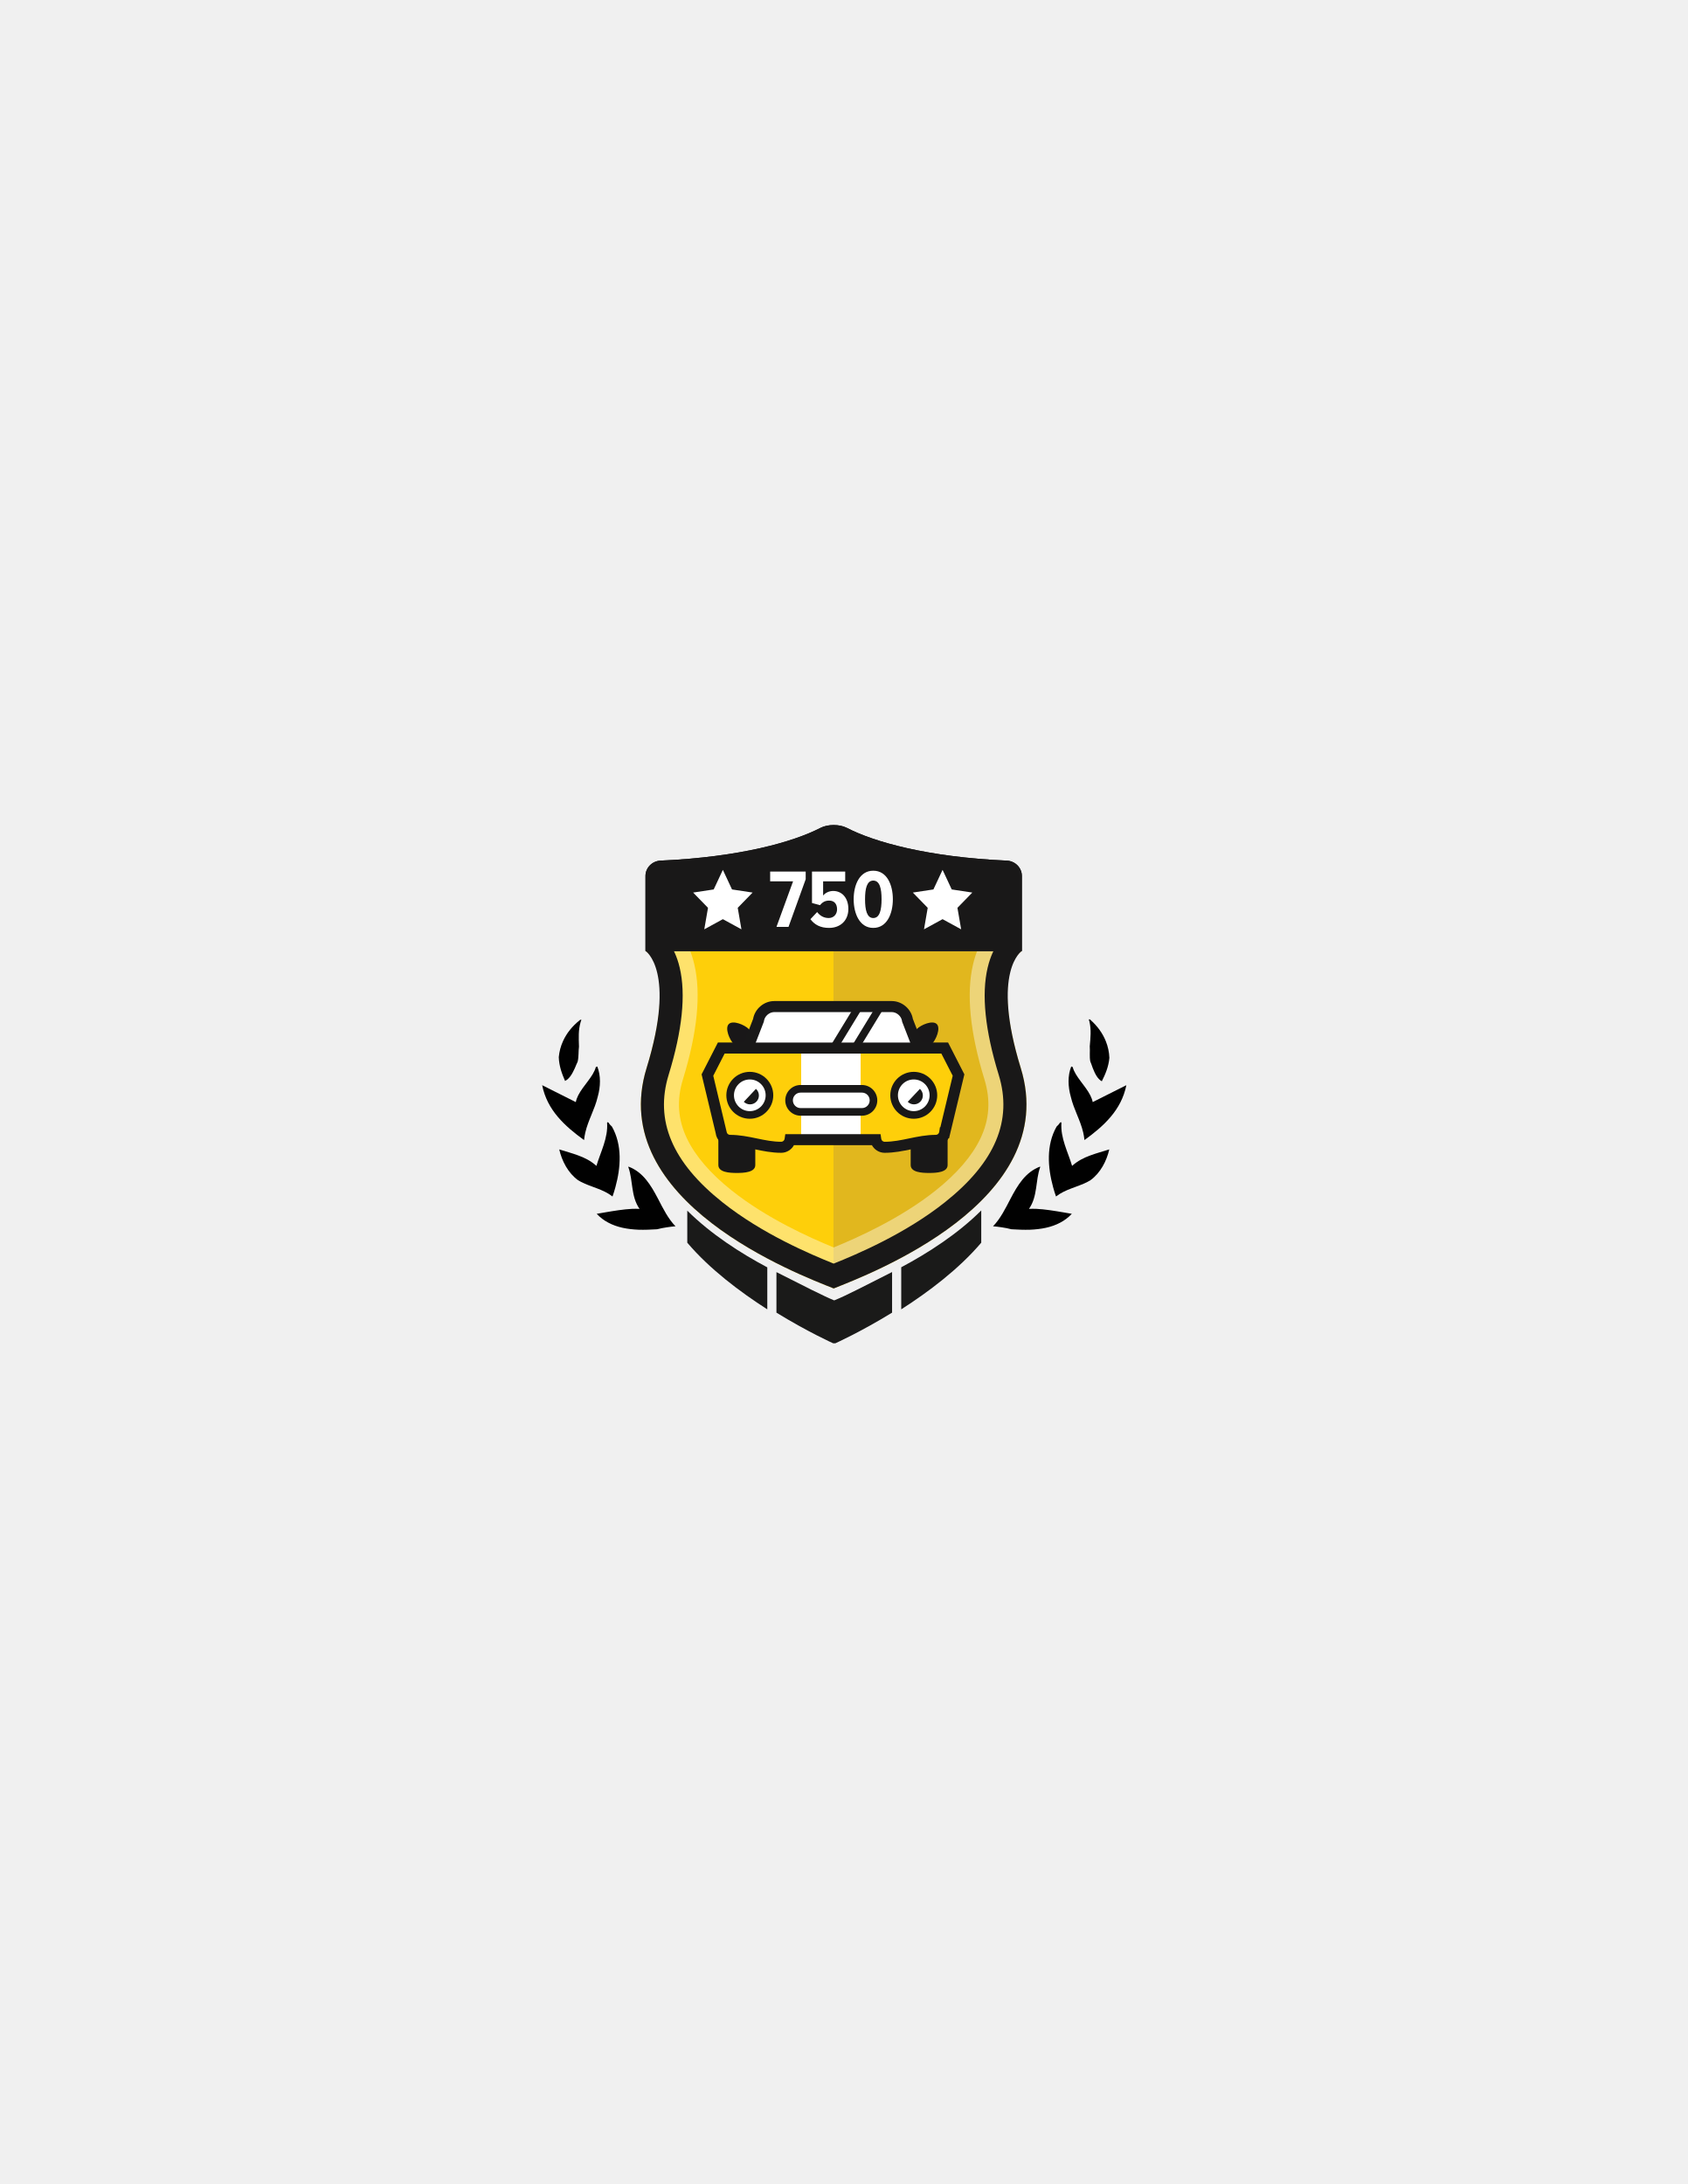
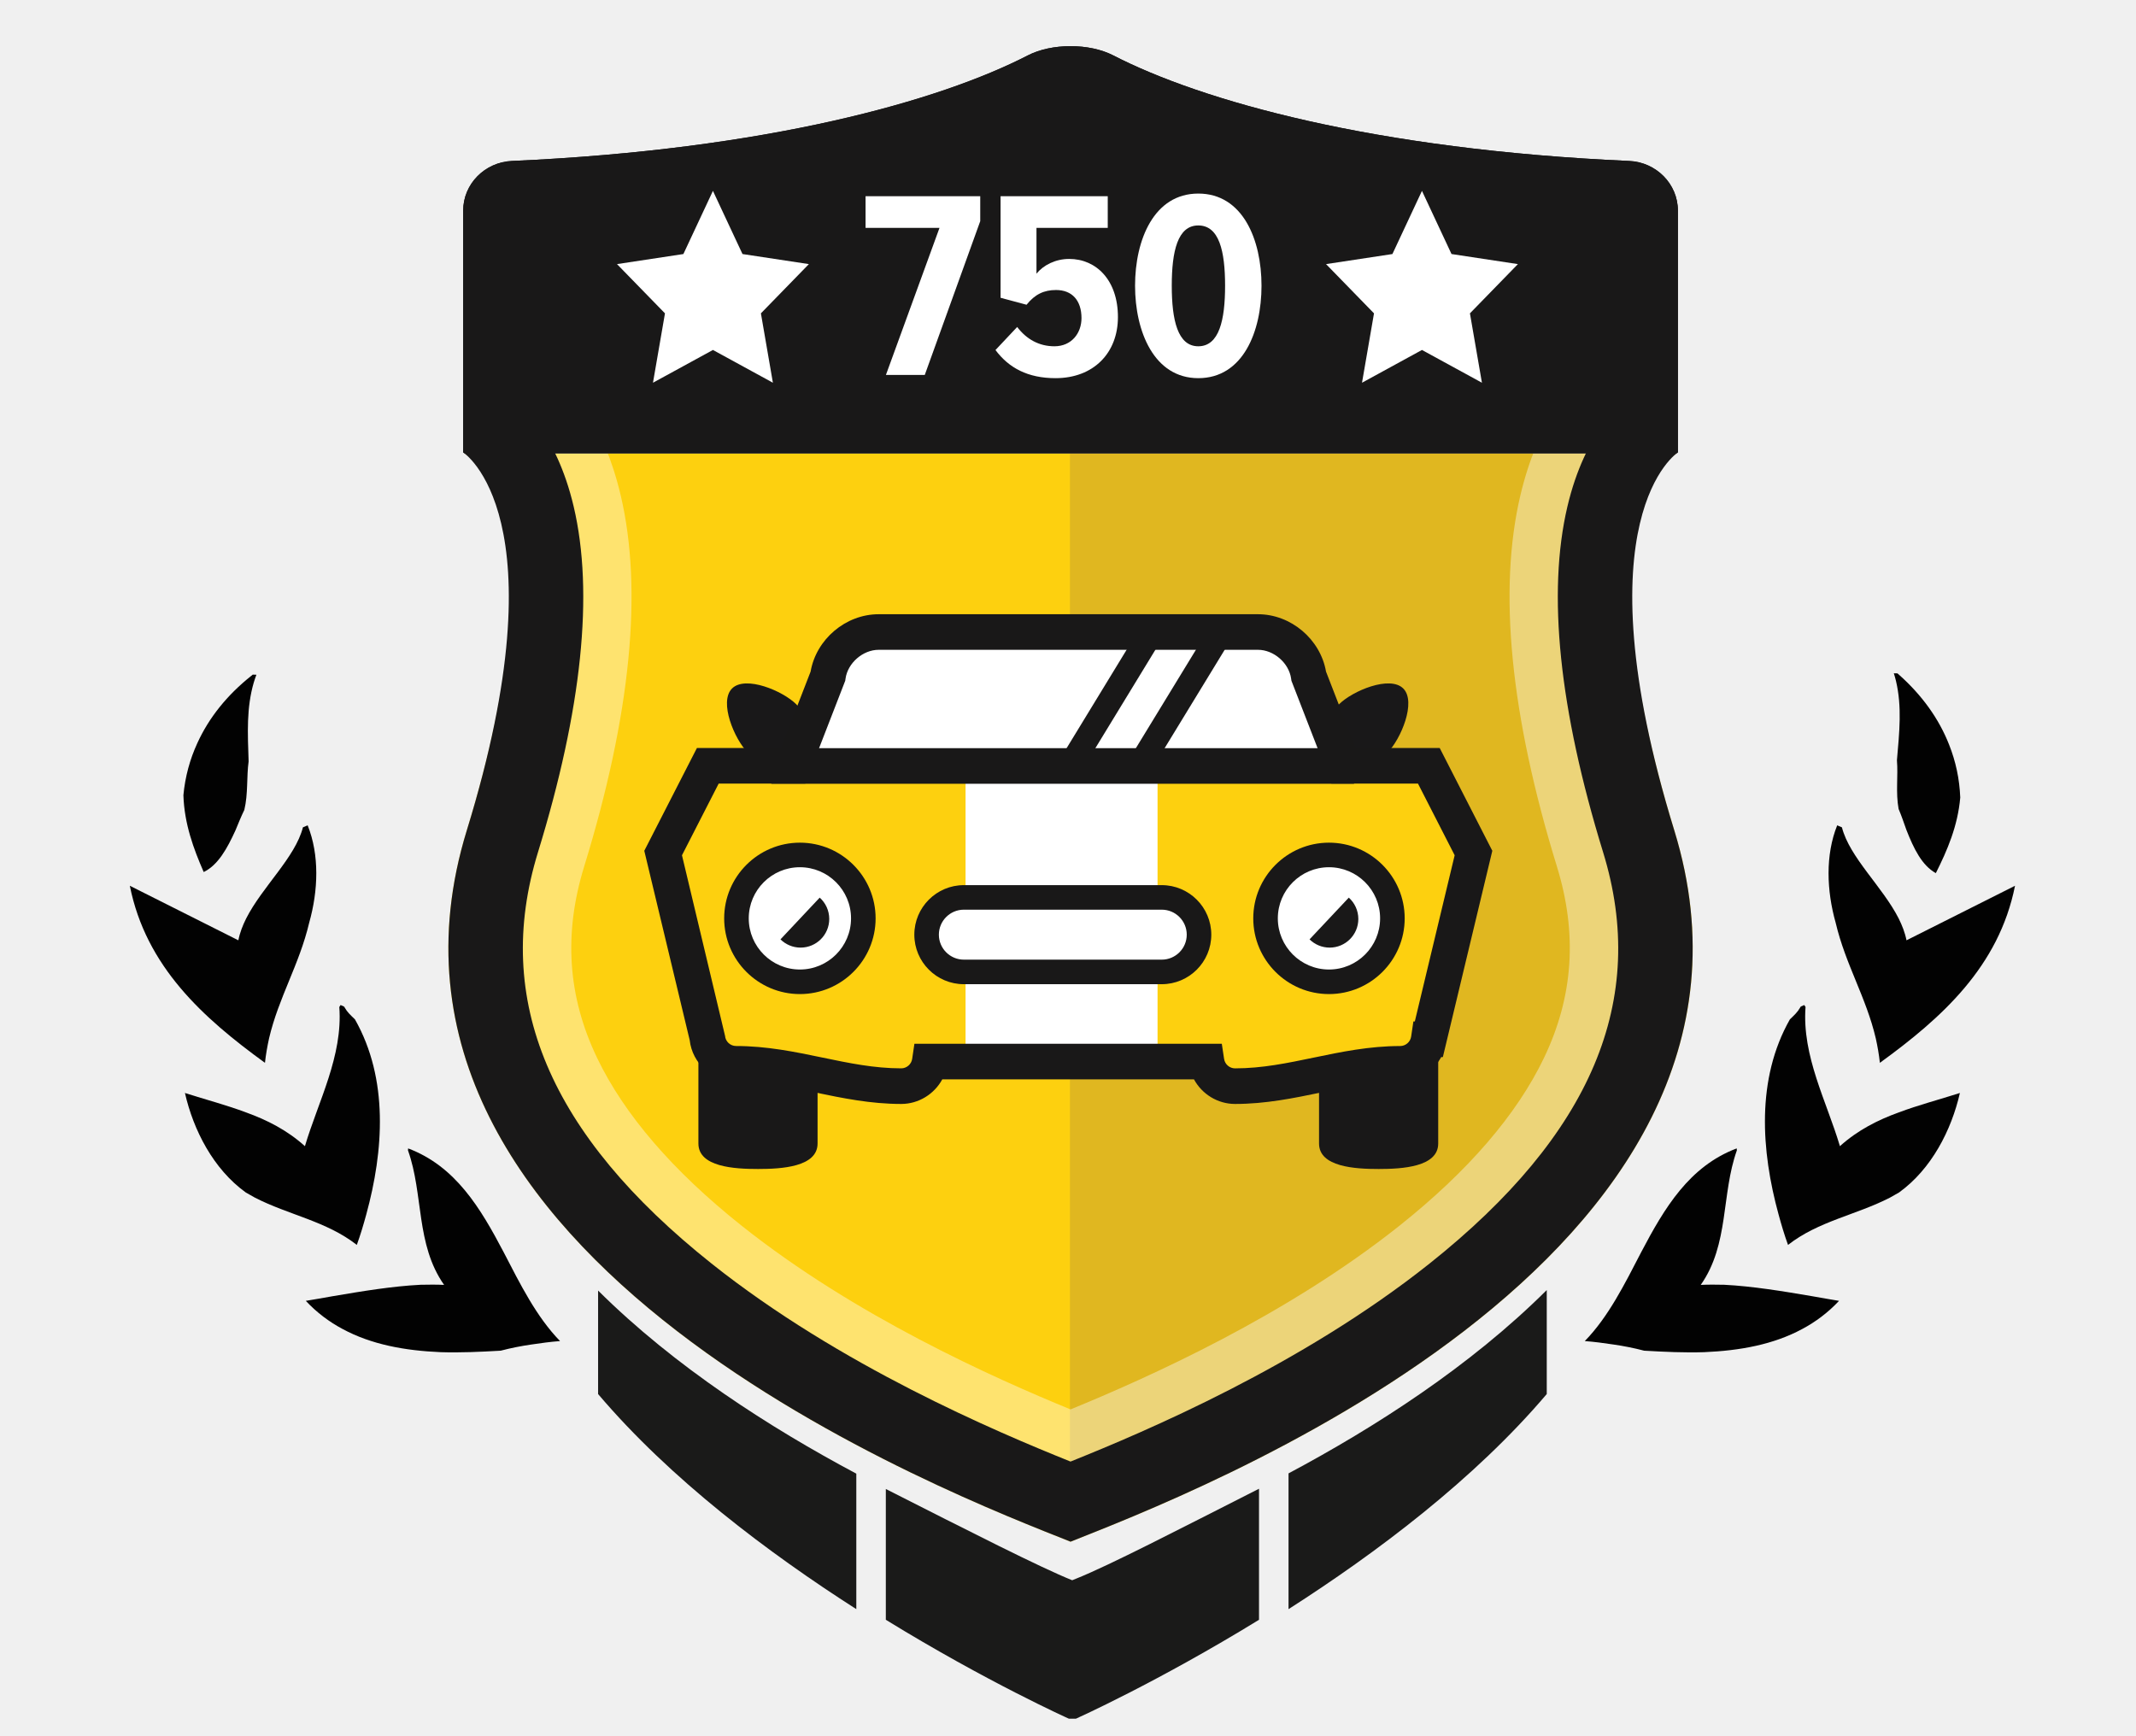
- <svg xmlns="http://www.w3.org/2000/svg" xmlns:xlink="http://www.w3.org/1999/xlink" version="1.1" id="Layer_1" x="0px" y="0px" width="612px" height="792px" viewBox="0 0 612 792" enable-background="new 0 0 612 792" xml:space="preserve">
-   <path fill="none" d="M346.63,60" />
-   <path fill="none" d="M346.63,3305.597" />
-   <path fill="#FECF0A" d="M370.12,387.303c-10.15-32.987-1.587-41.101,0.215-42.339h-67.617h-68.481  c1.803,1.238,10.365,9.352,0.215,42.339c-14.918,48.481,55.285,74.915,67.834,79.935c0.137-0.054,0.283-0.112,0.433-0.172  C316.355,461.639,384.875,435.257,370.12,387.303" />
+ <svg xmlns="http://www.w3.org/2000/svg" xmlns:xlink="http://www.w3.org/1999/xlink" version="1.1" id="Layer_1" x="0px" y="0px" width="240px" height="195px" viewBox="0 0 240 195" enable-background="new 0 0 240 195" xml:space="preserve">
+   <path fill="none" d="M78.63-2257.76" />
+   <path fill="none" d="M78.63,987.837" />
+   <path fill="none" d="M51.764,1616.837" />
+   <path fill="none" d="M51.764-1628.76" />
+   <line fill="#929497" x1="1530.52" y1="-66.557" x2="1530.52" y2="-65.807" />
+   <line fill="#929497" x1="-611.484" y1="-65.807" x2="-611.484" y2="-66.557" />
+   <path fill="#FDD00F" d="M188.12,93.303c-10.149-32.986-1.587-41.101,0.215-42.339h-67.617H52.237  c1.803,1.238,10.365,9.353,0.215,42.339c-14.918,48.481,55.285,74.915,67.834,79.936c0.137-0.055,0.283-0.112,0.433-0.172  C134.355,167.639,202.875,141.257,188.12,93.303" />
  <g opacity="0.6">
    <g>
-       <defs>
-         <rect id="SVGID_1_" x="302.221" y="344.96" width="69.469" height="122.101" />
-       </defs>
-       <clipPath id="SVGID_2_">
-         <use xlink:href="#SVGID_1_" overflow="visible" />
-       </clipPath>
-       <path clip-path="url(#SVGID_2_)" fill="#CDA72C" d="M369.619,387.303c-10.15-32.987-1.588-41.101,0.215-42.339h-67.617v122.102    C315.854,461.639,384.373,435.257,369.619,387.303" />
+       <g>
+         <defs>
+           <rect id="SVGID_1_" x="120.221" y="50.96" width="69.468" height="122.101" />
+         </defs>
+         <clipPath id="SVGID_2_">
+           <use xlink:href="#SVGID_1_" overflow="visible" />
+         </clipPath>
+         <path clip-path="url(#SVGID_2_)" fill="#CDA72C" d="M187.619,93.303c-10.15-32.986-1.588-41.101,0.215-42.339h-67.617v122.103     C133.854,167.639,202.373,141.257,187.619,93.303" />
+       </g>
    </g>
  </g>
  <g opacity="0.4">
    <g>
-       <defs>
-         <rect id="SVGID_3_" x="232.38" y="299.19" width="139.81" height="168.05" />
-       </defs>
-       <clipPath id="SVGID_4_">
-         <use xlink:href="#SVGID_3_" overflow="visible" />
-       </clipPath>
-       <path clip-path="url(#SVGID_4_)" fill="#FFFFFF" d="M302.286,313.247c12.872,6.204,32.308,10.53,54.446,12.167v14.542    c-1.518,2.447-2.945,5.631-3.908,9.729c-2.504,10.653-1.121,24.675,4.109,41.676c2.328,7.568,1.855,14.6-1.445,21.499    c-3.051,6.373-8.518,12.724-16.25,18.875c-12.737,10.132-28.211,17.049-36.952,20.637c-8.742-3.588-24.216-10.505-36.952-20.637    c-7.732-6.15-13.201-12.502-16.251-18.875c-3.302-6.898-3.774-13.931-1.445-21.499c5.231-17.001,6.613-31.023,4.109-41.676    c-0.964-4.097-2.39-7.282-3.909-9.729v-14.542C269.977,323.777,289.414,319.451,302.286,313.247 M302.286,299.186    c-1.728,0-3.453,0.347-4.796,1.037c-9.941,5.12-29.271,10.588-57.983,11.864c-3.017,0.134-5.465,2.57-5.465,5.589v27.161    c0,0,11.263,7.192,0.409,42.466c-14.918,48.482,55.285,74.915,67.835,79.934c12.549-5.019,82.751-31.451,67.834-79.934    c-10.854-35.274,0.409-42.466,0.409-42.466v-27.161c0-3.019-2.448-5.455-5.465-5.589c-28.713-1.276-48.041-6.744-57.984-11.864    C305.738,299.532,304.012,299.186,302.286,299.186" />
+       <g>
+         <defs>
+           <rect id="SVGID_3_" x="50.38" y="5.19" width="139.81" height="168.05" />
+         </defs>
+         <clipPath id="SVGID_4_">
+           <use xlink:href="#SVGID_3_" overflow="visible" />
+         </clipPath>
+         <path clip-path="url(#SVGID_4_)" fill="#FFFFFF" d="M120.286,19.247c12.872,6.204,32.308,10.53,54.446,12.167v14.542     c-1.519,2.447-2.945,5.631-3.908,9.729c-2.504,10.653-1.121,24.676,4.109,41.677c2.328,7.567,1.854,14.6-1.445,21.499     c-3.051,6.373-8.518,12.724-16.25,18.875c-12.737,10.132-28.211,17.049-36.952,20.637c-8.742-3.588-24.216-10.505-36.952-20.637     c-7.732-6.15-13.201-12.502-16.251-18.875c-3.302-6.898-3.774-13.932-1.445-21.499c5.231-17.001,6.613-31.023,4.109-41.677     c-0.964-4.097-2.39-7.281-3.909-9.729V31.414C87.977,29.777,107.414,25.451,120.286,19.247 M120.286,5.186     c-1.728,0-3.453,0.347-4.796,1.037c-9.941,5.12-29.271,10.587-57.983,11.864c-3.017,0.134-5.465,2.57-5.465,5.589v27.161     c0,0,11.263,7.192,0.409,42.466c-14.918,48.482,55.285,74.915,67.835,79.935c12.549-5.02,82.751-31.451,67.834-79.935     c-10.854-35.273,0.409-42.466,0.409-42.466V23.676c0-3.019-2.448-5.455-5.465-5.589c-28.713-1.276-48.041-6.744-57.984-11.864     C123.738,5.532,122.012,5.186,120.286,5.186" />
+       </g>
    </g>
  </g>
-   <path fill="#191818" d="M370.529,317.676c0-3.02-2.449-5.455-5.465-5.589c-28.712-1.276-48.042-6.744-57.984-11.865  c-2.684-1.382-6.904-1.382-9.59,0c-9.941,5.121-29.271,10.589-57.982,11.865c-3.018,0.134-5.467,2.569-5.467,5.589v27.161  c0,0,0.07,0.041,0.195,0.127h136.1c0.125-0.086,0.193-0.127,0.193-0.127V317.676z" />
-   <path fill="#191818" d="M302.286,307.552c0.526,0,0.894,0.091,1.006,0.13c13.13,6.748,34.478,11.32,58.872,12.638v21.295  c-1.498,2.069-3.057,5.072-4.053,9.313c-2.281,9.702-0.932,22.77,4.013,38.836c5.106,16.6-1.272,31.719-19.505,46.221  c-14.389,11.444-31.922,18.869-40.333,22.248c-8.413-3.379-25.946-10.804-40.333-22.248c-18.232-14.502-24.613-29.621-19.506-46.221  c4.943-16.066,6.295-29.134,4.014-38.836c-0.997-4.241-2.555-7.243-4.053-9.313V320.32c24.393-1.318,45.742-5.89,58.871-12.638  C301.393,307.643,301.759,307.552,302.286,307.552 M302.286,299.186c-1.728,0-3.453,0.346-4.796,1.037  c-9.941,5.12-29.271,10.588-57.983,11.864c-3.017,0.134-5.465,2.57-5.465,5.589v27.161c0,0,11.263,7.192,0.409,42.466  c-14.918,48.482,55.285,74.915,67.835,79.934c12.549-5.019,82.751-31.451,67.834-79.934c-10.854-35.274,0.409-42.466,0.409-42.466  v-27.161c0-3.019-2.448-5.455-5.465-5.589c-28.713-1.276-48.041-6.744-57.984-11.864  C305.738,299.531,304.012,299.186,302.286,299.186" />
-   <polygon fill="#FFFFFF" points="281.541,336.132 287.563,319.604 279.254,319.604 279.254,316.051 292.139,316.051 292.139,318.851   285.906,336.132 " />
-   <path fill="#FFFFFF" d="M293.852,333.332l2.438-2.589c1.054,1.384,2.469,2.168,4.185,2.168c1.928,0,3.041-1.477,3.041-3.162  c0-1.987-1.054-3.161-2.859-3.161c-1.355,0-2.379,0.482-3.313,1.656l-2.92-0.783v-11.41h12.042v3.553h-8.008v5.148  c0.782-0.963,2.138-1.656,3.673-1.656c3.04,0,5.479,2.378,5.479,6.533c0,4.034-2.738,6.864-7.014,6.864  C297.494,336.493,295.357,335.349,293.852,333.332" />
-   <path fill="#FFFFFF" d="M309.535,326.106c0-5.179,2.137-10.355,7.104-10.355c4.997,0,7.104,5.177,7.104,10.355  c0,5.147-2.076,10.387-7.104,10.387C311.672,336.493,309.535,331.254,309.535,326.106 M319.65,326.106  c0-3.884-0.662-6.773-3.011-6.773c-2.317,0-2.979,2.89-2.979,6.773c0,3.854,0.662,6.805,2.979,6.805  C318.988,332.911,319.65,329.961,319.65,326.106" />
-   <path fill="#191818" d="M336.902,403.811c-2.639,0-6.695,0.223-6.695,2.862v15.822c0,2.64,4.057,2.863,6.695,2.863  c2.641,0,6.695-0.224,6.695-2.863v-15.822C343.598,404.033,339.543,403.811,336.902,403.811" />
-   <path fill="#191818" d="M267.168,403.811c-2.641,0-6.695,0.223-6.695,2.862v15.822c0,2.64,4.055,2.863,6.695,2.863  c2.639,0,6.694-0.224,6.694-2.863v-15.822C273.862,404.033,269.807,403.811,267.168,403.811" />
-   <path fill="#FECF0A" d="M261.389,380.321l-4.881,9.532l4.962,20.693c0.128,1.675,1.525,2.994,3.233,2.994  c6.492,0,12.064,2.508,18.557,2.508c1.627,0,2.971-1.198,3.206-2.761h31.095c0.235,1.563,1.58,2.761,3.207,2.761  c6.492,0,12.064-2.508,18.557-2.508c1.627,0,2.971-1.198,3.205-2.762h0.016l5.016-20.926l-4.879-9.532H261.389z" />
-   <path fill="#FFFFFF" d="M342.545,380.053h-9.592l-3.903-10.064c-0.38-2.744-2.935-4.969-5.706-4.969h-42.618  c-2.771,0-5.325,2.226-5.705,4.969l-3.903,10.064h-9.592l-0.138,0.269h81.294L342.545,380.053z" />
-   <rect x="290.49" y="381.324" fill="#FFFFFF" width="21.572" height="33.363" />
-   <path fill="#FFFFFF" d="M279.002,397.196c0,3.937-3.191,7.127-7.126,7.127c-3.937,0-7.127-3.19-7.127-7.127  c0-3.936,3.19-7.127,7.127-7.127C275.811,390.069,279.002,393.261,279.002,397.196" />
-   <path fill="#191818" d="M271.875,405.703c-4.689,0-8.507-3.815-8.507-8.507c0-4.689,3.817-8.507,8.507-8.507  c4.69,0,8.508,3.817,8.508,8.507C280.383,401.888,276.565,405.703,271.875,405.703 M271.875,391.449  c-3.169,0-5.746,2.578-5.746,5.747s2.577,5.747,5.746,5.747c3.17,0,5.747-2.578,5.747-5.747S275.045,391.449,271.875,391.449" />
-   <path fill="#191818" d="M274.102,394.864l-4.408,4.692c0.58,0.572,1.379,0.926,2.258,0.926c1.779,0,3.222-1.442,3.222-3.221  C275.173,396.309,274.759,395.454,274.102,394.864" />
-   <path fill="#FFFFFF" d="M338.45,397.196c0,3.937-3.19,7.127-7.126,7.127c-3.938,0-7.127-3.19-7.127-7.127  c0-3.936,3.189-7.127,7.127-7.127C335.26,390.069,338.45,393.261,338.45,397.196" />
-   <path fill="#191818" d="M331.324,405.703c-4.691,0-8.508-3.815-8.508-8.507c0-4.689,3.816-8.507,8.508-8.507  c4.689,0,8.506,3.817,8.506,8.507C339.83,401.888,336.014,405.703,331.324,405.703 M331.324,391.449  c-3.17,0-5.748,2.578-5.748,5.747s2.578,5.747,5.748,5.747c3.168,0,5.745-2.578,5.745-5.747S334.492,391.449,331.324,391.449" />
-   <path fill="#191818" d="M333.551,394.864l-4.41,4.692c0.582,0.572,1.379,0.926,2.26,0.926c1.777,0,3.22-1.442,3.22-3.221  C334.62,396.309,334.207,395.454,333.551,394.864" />
-   <path fill="#FFFFFF" d="M316.721,399.025c0-2.312-1.875-4.187-4.187-4.187h-22.236c-2.312,0-4.187,1.875-4.187,4.187  c0,2.313,1.875,4.188,4.187,4.188h22.236C314.846,403.213,316.721,401.339,316.721,399.025" />
-   <path fill="#191818" d="M312.534,404.593h-22.235c-3.07,0-5.566-2.498-5.566-5.567c0-3.069,2.496-5.566,5.566-5.566h22.235  c3.069,0,5.567,2.498,5.567,5.566C318.102,402.095,315.604,404.593,312.534,404.593 M290.299,396.219  c-1.549,0-2.808,1.259-2.808,2.807c0,1.549,1.259,2.807,2.808,2.807h22.235c1.548,0,2.808-1.258,2.808-2.807  c0-1.548-1.26-2.807-2.808-2.807H290.299z" />
-   <rect x="268.666" y="378.071" fill="#191818" width="65.473" height="4" />
-   <path fill="#191718" d="M337.895,378.577c-1.502,1.502-3.938,1.502-5.44,0c-1.502-1.502-1.502-3.938,0-5.44s5.712-3.276,7.214-1.773  C341.17,372.866,339.396,377.075,337.895,378.577" />
-   <path fill="#191718" d="M266.027,378.577c1.502,1.502,3.938,1.502,5.438,0c1.502-1.502,1.502-3.938,0-5.44  c-1.501-1.502-5.71-3.276-7.214-1.773C262.75,372.866,264.524,377.075,266.027,378.577" />
-   <rect x="305.667" y="363.5" transform="matrix(0.8538 0.5207 -0.5207 0.8538 238.6841 -105.4439)" fill="#191818" width="2.759" height="17.338" />
-   <rect x="313.443" y="363.5" transform="matrix(0.8538 0.5207 -0.5207 0.8538 239.8212 -109.4924)" fill="#191818" width="2.759" height="17.338" />
-   <path fill="#191818" d="M320.767,418.05c-1.956,0-3.714-1.11-4.611-2.762h-28.284c-0.897,1.651-2.654,2.762-4.611,2.762  c-3.453,0-6.621-0.659-9.687-1.296c-2.998-0.625-5.831-1.213-8.87-1.213c-2.664,0-4.918-2.035-5.212-4.664l-5.101-21.275  l5.912-11.548h9.445l3.33-8.588c0.631-3.634,3.941-6.446,7.647-6.446h42.618c3.707,0,7.017,2.812,7.647,6.447l3.33,8.587h9.445  l5.911,11.548l-5.557,23.179h-0.186c-0.896,1.651-2.655,2.761-4.612,2.761c-3.04,0-5.873,0.588-8.87,1.213  C327.389,417.391,324.219,418.05,320.767,418.05 M284.742,411.288h34.54l0.257,1.702c0.09,0.604,0.618,1.06,1.228,1.06  c3.04,0,5.873-0.589,8.872-1.214c3.064-0.637,6.232-1.295,9.685-1.295c0.609,0,1.138-0.455,1.229-1.058l0.254-1.703h0.16  l4.477-18.674l-4.122-8.053h-9.737l-4.484-11.56l-0.032-0.23c-0.243-1.758-1.948-3.244-3.724-3.244h-42.618  c-1.775,0-3.481,1.486-3.724,3.245l-0.033,0.23l-4.482,11.559h-9.738l-4.123,8.053l4.838,20.287c0.051,0.644,0.594,1.147,1.24,1.147  c3.451,0,6.62,0.658,9.686,1.295c2.998,0.625,5.83,1.214,8.871,1.214c0.609,0,1.137-0.455,1.228-1.059L284.742,411.288z" />
-   <polygon fill="#FFFFFF" points="272.885,323.677 265.426,322.546 262.105,315.448 258.785,322.546 251.326,323.677 256.716,329.211   255.368,337.006 262.105,333.325 268.842,337.006 267.495,329.211 " />
-   <polygon fill="#FFFFFF" points="352.551,323.677 345.092,322.546 341.771,315.448 338.451,322.546 330.993,323.677 336.382,329.211   335.035,337.006 341.771,333.325 348.509,337.006 347.161,329.211 " />
-   <path fill="#010101" d="M395.139,379.43c0.146,1.75-0.152,3.623,0.186,5.469c0.328,0.773,0.592,1.553,0.873,2.348  c0.82,2.085,1.734,3.99,3.31,4.866c1.285-2.557,2.464-5.286,2.744-8.496c-0.084-2.1-0.509-4.063-1.249-5.929  c-1.15-2.94-3.061-5.579-5.613-7.85c-0.082-0.08-0.143-0.111-0.186-0.171l-0.415-0.012c0.093,0.272,0.165,0.577,0.247,0.886  C395.712,373.427,395.418,376.219,395.139,379.43" />
-   <path fill="#010101" d="M395.336,397.21c-1.816-3.577-5.513-6.851-6.379-10.245l-0.531-0.223c-1.338,3.336-1.193,7.327-0.17,10.951  c1.109,4.703,3.424,8.369,4.508,12.994c0.194,0.89,0.354,1.774,0.459,2.742c6.957-5.05,13.369-10.809,15.183-19.897l-12.194,6.129  C396.049,398.814,395.719,397.975,395.336,397.21" />
-   <path fill="#010101" d="M375.734,438.368c-0.916-0.019-1.783-0.027-2.639,0.014c3.211-4.571,2.29-10.164,4.059-15.119l-0.018-0.219  c-5.329,2.008-8.124,6.7-10.73,11.657c-1.861,3.592-3.684,7.273-6.34,9.994c1.109,0.08,2.153,0.229,3.234,0.388  c1.122,0.163,2.275,0.386,3.436,0.692c2.305,0.135,4.58,0.237,6.731,0.167c4.034-0.171,7.795-0.855,11.037-2.606  c1.501-0.798,2.901-1.849,4.131-3.161c-0.949-0.153-1.992-0.342-3.028-0.524C382.343,439.096,378.908,438.526,375.734,438.368" />
-   <path fill="#010101" d="M388.733,422.794c-1.494-5.036-4.274-10.122-3.864-15.641l-0.143-0.219l-0.375,0.165  c-0.043,0.035-0.096,0.107-0.1,0.144c-0.293,0.5-0.602,0.786-1.137,1.3c-3.805,6.707-3.23,14.78-1.275,21.92  c0.32,1.177,0.653,2.295,1.063,3.426c3.423-2.676,7.645-3.359,11.443-5.307c0.342-0.207,0.676-0.369,1.029-0.582  c3.659-2.641,5.885-7.007,6.842-11.183c-2.373,0.757-4.701,1.368-6.877,2.187C392.994,419.85,390.732,420.991,388.733,422.794" />
-   <path fill="#010101" d="M209.934,379.56c-0.24,1.74-0.044,3.626-0.482,5.45c-0.368,0.755-0.674,1.52-0.996,2.299  c-0.932,2.037-1.947,3.89-3.568,4.679c-1.145-2.621-2.175-5.409-2.281-8.631c0.197-2.091,0.727-4.029,1.566-5.854  c1.307-2.873,3.357-5.406,6.027-7.536c0.086-0.075,0.149-0.103,0.195-0.161l0.414,0.011c-0.107,0.267-0.195,0.567-0.294,0.871  C209.684,373.535,209.826,376.338,209.934,379.56" />
-   <path fill="#010101" d="M209.658,397.21c1.816-3.577,5.512-6.851,6.379-10.245l0.531-0.223c1.338,3.336,1.193,7.327,0.17,10.951  c-1.109,4.703-3.424,8.369-4.508,12.994c-0.194,0.89-0.354,1.774-0.459,2.742c-6.957-5.05-13.369-10.809-15.183-19.897l12.194,6.129  C208.945,398.814,209.275,397.975,209.658,397.21" />
-   <path fill="#010101" d="M229.261,438.368c0.915-0.019,1.782-0.027,2.638,0.014c-3.211-4.571-2.29-10.164-4.059-15.119l0.018-0.219  c5.329,2.008,8.124,6.7,10.73,11.657c1.861,3.592,3.684,7.273,6.34,9.994c-1.109,0.08-2.153,0.229-3.234,0.388  c-1.122,0.163-2.275,0.386-3.436,0.692c-2.305,0.135-4.58,0.237-6.731,0.167c-4.034-0.171-7.795-0.855-11.037-2.606  c-1.501-0.798-2.901-1.849-4.131-3.161c0.949-0.153,1.992-0.342,3.028-0.524C222.651,439.096,226.086,438.526,229.261,438.368" />
-   <path fill="#010101" d="M216.261,422.794c1.495-5.036,4.274-10.122,3.864-15.641l0.143-0.219l0.374,0.165  c0.045,0.035,0.098,0.107,0.101,0.144c0.293,0.5,0.602,0.786,1.137,1.3c3.805,6.707,3.229,14.78,1.275,21.92  c-0.32,1.177-0.654,2.295-1.063,3.426c-3.424-2.676-7.645-3.359-11.442-5.307c-0.342-0.207-0.677-0.369-1.03-0.582  c-3.66-2.641-5.886-7.007-6.841-11.183c2.373,0.757,4.7,1.368,6.876,2.187C212,419.85,214.263,420.991,216.261,422.794" />
-   <path fill="#1A1A19" d="M302.471,471.57c-3.51-1.403-11.533-5.484-20.94-10.254v14.698c11.415,7.014,20.567,11.113,20.567,11.113  l0.398-0.001l0.399,0.001c0,0,9.153-4.1,20.567-11.113v-14.726c-9.063,4.597-16.848,8.632-20.561,10.109  C302.752,471.458,302.606,471.517,302.471,471.57" />
-   <path fill="#1A1A19" d="M249.201,450.647c8.118,9.569,19.146,17.858,29.014,24.17v-15.224c-9.689-5.161-20.402-12.017-29.014-20.575  V450.647z" />
-   <path fill="#1A1A19" d="M326.779,474.817c9.869-6.312,20.895-14.601,29.014-24.17v-11.686c-8.606,8.569-19.316,15.433-29.014,20.602  V474.817z" />
+   <path fill="#191818" d="M188.529,23.676c0-3.02-2.449-5.455-5.465-5.589c-28.713-1.276-48.043-6.744-57.984-11.865  c-2.684-1.382-6.904-1.382-9.59,0c-9.941,5.121-29.271,10.588-57.982,11.865c-3.018,0.134-5.467,2.569-5.467,5.589v27.161  c0,0,0.07,0.041,0.195,0.127h136.1c0.125-0.086,0.193-0.127,0.193-0.127V23.676z" />
+   <path fill="#191818" d="M120.286,13.552c0.526,0,0.894,0.091,1.006,0.13c13.13,6.748,34.478,11.32,58.872,12.639v21.295  c-1.498,2.068-3.057,5.072-4.053,9.313c-2.281,9.702-0.932,22.771,4.013,38.836c5.106,16.601-1.272,31.72-19.505,46.222  c-14.389,11.443-31.922,18.868-40.333,22.248c-8.413-3.38-25.946-10.805-40.333-22.248c-18.232-14.502-24.613-29.621-19.506-46.222  c4.943-16.065,6.295-29.134,4.014-38.836c-0.997-4.24-2.555-7.243-4.053-9.313V26.32c24.393-1.318,45.742-5.891,58.871-12.639  C119.393,13.643,119.759,13.552,120.286,13.552 M120.286,5.186c-1.728,0-3.453,0.346-4.796,1.037  c-9.941,5.12-29.271,10.587-57.983,11.864c-3.017,0.134-5.465,2.57-5.465,5.589v27.161c0,0,11.263,7.192,0.409,42.466  c-14.918,48.482,55.285,74.915,67.835,79.935c12.549-5.02,82.751-31.451,67.834-79.935c-10.854-35.273,0.409-42.466,0.409-42.466  V23.676c0-3.019-2.448-5.455-5.465-5.589c-28.713-1.276-48.041-6.744-57.984-11.864C123.738,5.531,122.012,5.186,120.286,5.186" />
+   <polygon fill="#FFFFFF" points="99.541,42.132 105.563,25.604 97.254,25.604 97.254,22.051 110.139,22.051 110.139,24.851   103.906,42.132 " />
+   <path fill="#FFFFFF" d="M111.852,39.332l2.438-2.589c1.054,1.384,2.469,2.168,4.185,2.168c1.928,0,3.041-1.478,3.041-3.162  c0-1.987-1.054-3.161-2.859-3.161c-1.355,0-2.379,0.482-3.313,1.656l-2.92-0.783v-11.41h12.042v3.554h-8.008v5.147  c0.782-0.963,2.138-1.656,3.673-1.656c3.04,0,5.479,2.378,5.479,6.533c0,4.034-2.737,6.864-7.014,6.864  C115.494,42.493,113.357,41.349,111.852,39.332" />
+   <path fill="#FFFFFF" d="M127.535,32.106c0-5.18,2.137-10.355,7.104-10.355c4.998,0,7.104,5.177,7.104,10.355  c0,5.146-2.076,10.387-7.104,10.387C129.672,42.493,127.535,37.254,127.535,32.106 M137.65,32.106c0-3.885-0.662-6.773-3.012-6.773  c-2.316,0-2.979,2.89-2.979,6.773c0,3.854,0.662,6.805,2.979,6.805C136.988,38.911,137.65,35.961,137.65,32.106" />
+   <path fill="#191818" d="M154.902,109.811c-2.639,0-6.695,0.224-6.695,2.862v15.822c0,2.64,4.057,2.863,6.695,2.863  c2.641,0,6.695-0.225,6.695-2.863v-15.822C161.598,110.033,157.543,109.811,154.902,109.811" />
+   <path fill="#191818" d="M85.168,109.811c-2.641,0-6.695,0.224-6.695,2.862v15.822c0,2.64,4.055,2.863,6.695,2.863  c2.639,0,6.694-0.225,6.694-2.863v-15.822C91.862,110.033,87.807,109.811,85.168,109.811" />
+   <path fill="#FDD00F" d="M79.389,86.321l-4.881,9.532l4.962,20.692c0.128,1.675,1.525,2.994,3.233,2.994  c6.492,0,12.064,2.508,18.557,2.508c1.627,0,2.971-1.198,3.206-2.761h31.095c0.235,1.563,1.58,2.761,3.207,2.761  c6.492,0,12.064-2.508,18.558-2.508c1.627,0,2.971-1.198,3.204-2.762h0.017l5.017-20.927l-4.879-9.531L79.389,86.321L79.389,86.321z  " />
+   <path fill="#FFFFFF" d="M160.545,86.053h-9.592l-3.903-10.063c-0.38-2.744-2.935-4.97-5.706-4.97H98.726  c-2.771,0-5.325,2.227-5.705,4.97l-3.903,10.063h-9.592l-0.138,0.27h81.293L160.545,86.053z" />
+   <rect x="108.49" y="87.324" fill="#FFFFFF" width="21.572" height="33.363" />
+   <path fill="#FFFFFF" d="M97.002,103.196c0,3.937-3.191,7.127-7.126,7.127c-3.937,0-7.127-3.19-7.127-7.127s3.19-7.127,7.127-7.127  C93.811,96.069,97.002,99.261,97.002,103.196" />
+   <path fill="#191818" d="M89.875,111.703c-4.689,0-8.507-3.815-8.507-8.507c0-4.689,3.817-8.507,8.507-8.507s8.508,3.816,8.508,8.507  C98.383,107.888,94.565,111.703,89.875,111.703 M89.875,97.449c-3.169,0-5.746,2.578-5.746,5.747s2.577,5.747,5.746,5.747  c3.17,0,5.747-2.578,5.747-5.747S93.045,97.449,89.875,97.449" />
+   <path fill="#191818" d="M92.102,100.864l-4.408,4.691c0.58,0.572,1.379,0.927,2.258,0.927c1.779,0,3.222-1.442,3.222-3.222  C93.173,102.309,92.759,101.454,92.102,100.864" />
+   <path fill="#FFFFFF" d="M156.45,103.196c0,3.937-3.19,7.127-7.126,7.127c-3.938,0-7.127-3.19-7.127-7.127s3.188-7.127,7.127-7.127  C153.26,96.069,156.45,99.261,156.45,103.196" />
+   <path fill="#191818" d="M149.324,111.703c-4.691,0-8.508-3.815-8.508-8.507c0-4.689,3.815-8.507,8.508-8.507  c4.689,0,8.506,3.816,8.506,8.507C157.83,107.888,154.014,111.703,149.324,111.703 M149.324,97.449c-3.17,0-5.748,2.578-5.748,5.747  s2.578,5.747,5.748,5.747c3.168,0,5.744-2.578,5.744-5.747S152.492,97.449,149.324,97.449" />
+   <path fill="#191818" d="M151.551,100.864l-4.41,4.691c0.582,0.572,1.379,0.927,2.26,0.927c1.777,0,3.221-1.442,3.221-3.222  C152.62,102.309,152.207,101.454,151.551,100.864" />
+   <path fill="#FFFFFF" d="M134.721,105.025c0-2.313-1.875-4.188-4.187-4.188h-22.236c-2.312,0-4.187,1.875-4.187,4.188  s1.875,4.188,4.187,4.188h22.236C132.846,109.213,134.721,107.339,134.721,105.025" />
+   <path fill="#191818" d="M130.534,110.593h-22.235c-3.07,0-5.566-2.498-5.566-5.566c0-3.069,2.496-5.566,5.566-5.566h22.235  c3.069,0,5.567,2.498,5.567,5.566S133.604,110.593,130.534,110.593 M108.299,102.219c-1.549,0-2.808,1.259-2.808,2.808  s1.259,2.807,2.808,2.807h22.235c1.548,0,2.808-1.258,2.808-2.807s-1.26-2.808-2.808-2.808H108.299z" />
+   <rect x="86.666" y="84.071" fill="#191818" width="65.473" height="4" />
+   <path fill="#191819" d="M155.895,84.577c-1.502,1.502-3.938,1.502-5.439,0s-1.502-3.938,0-5.44s5.712-3.275,7.214-1.772  C159.17,78.866,157.396,83.075,155.895,84.577" />
+   <path fill="#191819" d="M84.027,84.577c1.502,1.502,3.938,1.502,5.438,0c1.502-1.502,1.502-3.938,0-5.44  c-1.501-1.502-5.71-3.275-7.214-1.772C80.75,78.866,82.524,83.075,84.027,84.577" />
+   <rect x="123.673" y="69.524" transform="matrix(-0.8538 -0.5207 0.5207 -0.8538 191.1029 210.0621)" fill="#191818" width="2.759" height="17.339" />
+   <rect x="131.448" y="69.524" transform="matrix(-0.8536 -0.5209 0.5209 -0.8536 205.4761 214.1337)" fill="#191818" width="2.759" height="17.338" />
+   <path fill="#191818" d="M138.768,124.05c-1.957,0-3.715-1.109-4.611-2.762h-28.284c-0.897,1.651-2.654,2.762-4.611,2.762  c-3.453,0-6.621-0.659-9.687-1.296c-2.998-0.625-5.831-1.213-8.87-1.213c-2.664,0-4.918-2.035-5.212-4.664l-5.101-21.275  l5.912-11.548h9.445l3.33-8.588c0.631-3.634,3.941-6.446,7.647-6.446h42.618c3.707,0,7.017,2.813,7.647,6.447l3.33,8.587h9.445  l5.91,11.548l-5.557,23.18h-0.186c-0.896,1.65-2.656,2.761-4.613,2.761c-3.039,0-5.872,0.588-8.869,1.213  C145.389,123.391,142.219,124.05,138.768,124.05 M102.742,117.288h34.54l0.257,1.702c0.09,0.604,0.618,1.06,1.229,1.06  c3.039,0,5.873-0.589,8.871-1.214c3.064-0.637,6.232-1.295,9.686-1.295c0.609,0,1.138-0.455,1.229-1.058l0.254-1.703h0.16  l4.477-18.675l-4.121-8.053h-9.737l-4.483-11.56l-0.033-0.23c-0.242-1.758-1.947-3.244-3.724-3.244H98.727  c-1.775,0-3.481,1.486-3.724,3.245l-0.033,0.23l-4.482,11.559H80.75l-4.123,8.053l4.838,20.287c0.051,0.645,0.594,1.147,1.24,1.147  c3.451,0,6.62,0.658,9.686,1.295c2.998,0.625,5.83,1.214,8.871,1.214c0.609,0,1.137-0.455,1.228-1.059L102.742,117.288z" />
+   <polygon fill="#FFFFFF" points="90.885,29.677 83.426,28.546 80.105,21.448 76.785,28.546 69.326,29.677 74.716,35.211   73.368,43.006 80.105,39.325 86.842,43.006 85.495,35.211 " />
+   <polygon fill="#FFFFFF" points="170.551,29.677 163.092,28.546 159.771,21.448 156.451,28.546 148.993,29.677 154.382,35.211   153.035,43.006 159.771,39.325 166.509,43.006 165.161,35.211 " />
+   <path fill="#020202" d="M213.139,85.43c0.146,1.75-0.152,3.623,0.187,5.47c0.327,0.772,0.592,1.553,0.873,2.348  c0.819,2.085,1.733,3.99,3.31,4.866c1.285-2.558,2.464-5.286,2.744-8.496c-0.084-2.101-0.509-4.063-1.249-5.93  c-1.15-2.939-3.061-5.578-5.612-7.85c-0.082-0.08-0.144-0.111-0.187-0.171l-0.415-0.012c0.093,0.271,0.165,0.577,0.247,0.886  C213.712,79.427,213.418,82.219,213.139,85.43" />
+   <path fill="#020202" d="M213.336,103.21c-1.816-3.577-5.513-6.851-6.379-10.245l-0.531-0.223c-1.338,3.336-1.193,7.327-0.17,10.951  c1.109,4.703,3.424,8.368,4.508,12.993c0.194,0.891,0.354,1.774,0.459,2.742c6.957-5.05,13.369-10.809,15.184-19.896l-12.194,6.129  C214.049,104.814,213.719,103.975,213.336,103.21" />
+   <path fill="#020202" d="M193.734,144.368c-0.916-0.02-1.783-0.027-2.639,0.014c3.211-4.571,2.289-10.164,4.059-15.119l-0.019-0.219  c-5.329,2.008-8.124,6.7-10.729,11.657c-1.861,3.592-3.684,7.272-6.34,9.994c1.108,0.08,2.152,0.229,3.233,0.388  c1.122,0.163,2.275,0.386,3.437,0.692c2.305,0.135,4.58,0.236,6.73,0.167c4.034-0.171,7.795-0.855,11.037-2.606  c1.501-0.798,2.9-1.849,4.131-3.161c-0.949-0.152-1.992-0.342-3.027-0.523C200.343,145.096,196.908,144.526,193.734,144.368" />
+   <path fill="#020202" d="M206.732,128.794c-1.493-5.036-4.273-10.122-3.863-15.641l-0.143-0.22l-0.375,0.165  c-0.043,0.035-0.097,0.107-0.101,0.145c-0.293,0.5-0.603,0.786-1.138,1.3c-3.805,6.707-3.229,14.78-1.274,21.92  c0.32,1.177,0.653,2.295,1.063,3.426c3.423-2.676,7.645-3.358,11.442-5.307c0.343-0.207,0.677-0.369,1.029-0.582  c3.659-2.641,5.885-7.007,6.842-11.183c-2.373,0.757-4.701,1.367-6.877,2.187C210.994,125.85,208.732,126.991,206.732,128.794" />
+   <path fill="#020202" d="M27.934,85.56c-0.24,1.74-0.044,3.626-0.482,5.45c-0.368,0.755-0.674,1.521-0.996,2.299  c-0.932,2.037-1.947,3.891-3.568,4.68c-1.145-2.621-2.175-5.409-2.281-8.631c0.197-2.092,0.727-4.029,1.566-5.854  c1.307-2.873,3.357-5.406,6.027-7.536c0.086-0.075,0.149-0.103,0.195-0.161l0.414,0.012c-0.107,0.267-0.195,0.566-0.294,0.87  C27.684,79.535,27.826,82.338,27.934,85.56" />
+   <path fill="#020202" d="M27.658,103.21c1.816-3.577,5.512-6.851,6.379-10.245l0.531-0.223c1.338,3.336,1.193,7.327,0.17,10.951  c-1.109,4.703-3.424,8.368-4.508,12.993c-0.194,0.891-0.354,1.774-0.459,2.742c-6.957-5.05-13.369-10.809-15.183-19.896  l12.194,6.129C26.945,104.814,27.275,103.975,27.658,103.21" />
+   <path fill="#020202" d="M47.261,144.368c0.915-0.02,1.782-0.027,2.638,0.014c-3.211-4.571-2.29-10.164-4.059-15.119l0.018-0.219  c5.329,2.008,8.124,6.7,10.73,11.657c1.861,3.592,3.684,7.272,6.34,9.994c-1.109,0.08-2.153,0.229-3.234,0.388  c-1.122,0.163-2.275,0.386-3.436,0.692c-2.305,0.135-4.58,0.236-6.731,0.167c-4.034-0.171-7.795-0.855-11.037-2.606  c-1.501-0.798-2.901-1.849-4.131-3.161c0.949-0.152,1.992-0.342,3.028-0.523C40.651,145.096,44.086,144.526,47.261,144.368" />
+   <path fill="#020202" d="M34.261,128.794c1.495-5.036,4.274-10.122,3.864-15.641l0.143-0.22l0.374,0.165  c0.045,0.035,0.098,0.107,0.101,0.145c0.293,0.5,0.602,0.786,1.137,1.3c3.805,6.707,3.229,14.78,1.275,21.92  c-0.32,1.177-0.654,2.295-1.063,3.426c-3.424-2.676-7.645-3.358-11.442-5.307c-0.342-0.207-0.677-0.369-1.03-0.582  c-3.66-2.641-5.886-7.007-6.841-11.183c2.373,0.757,4.7,1.367,6.876,2.187C30,125.85,32.263,126.991,34.261,128.794" />
+   <path fill="#1A1A19" d="M120.471,177.57c-3.51-1.403-11.533-5.484-20.94-10.254v14.697c11.415,7.015,20.567,11.113,20.567,11.113  l0.398-0.001l0.399,0.001c0,0,9.153-4.1,20.567-11.113v-14.726c-9.063,4.597-16.849,8.632-20.561,10.109  C120.752,177.458,120.606,177.517,120.471,177.57" />
+   <path fill="#1A1A19" d="M67.201,156.647c8.118,9.568,19.146,17.857,29.014,24.17v-15.225c-9.689-5.161-20.402-12.017-29.014-20.575  V156.647L67.201,156.647z" />
+   <path fill="#1A1A19" d="M144.779,180.817c9.869-6.313,20.895-14.602,29.014-24.171v-11.686  c-8.605,8.569-19.316,15.433-29.014,20.602V180.817z" />
</svg>
